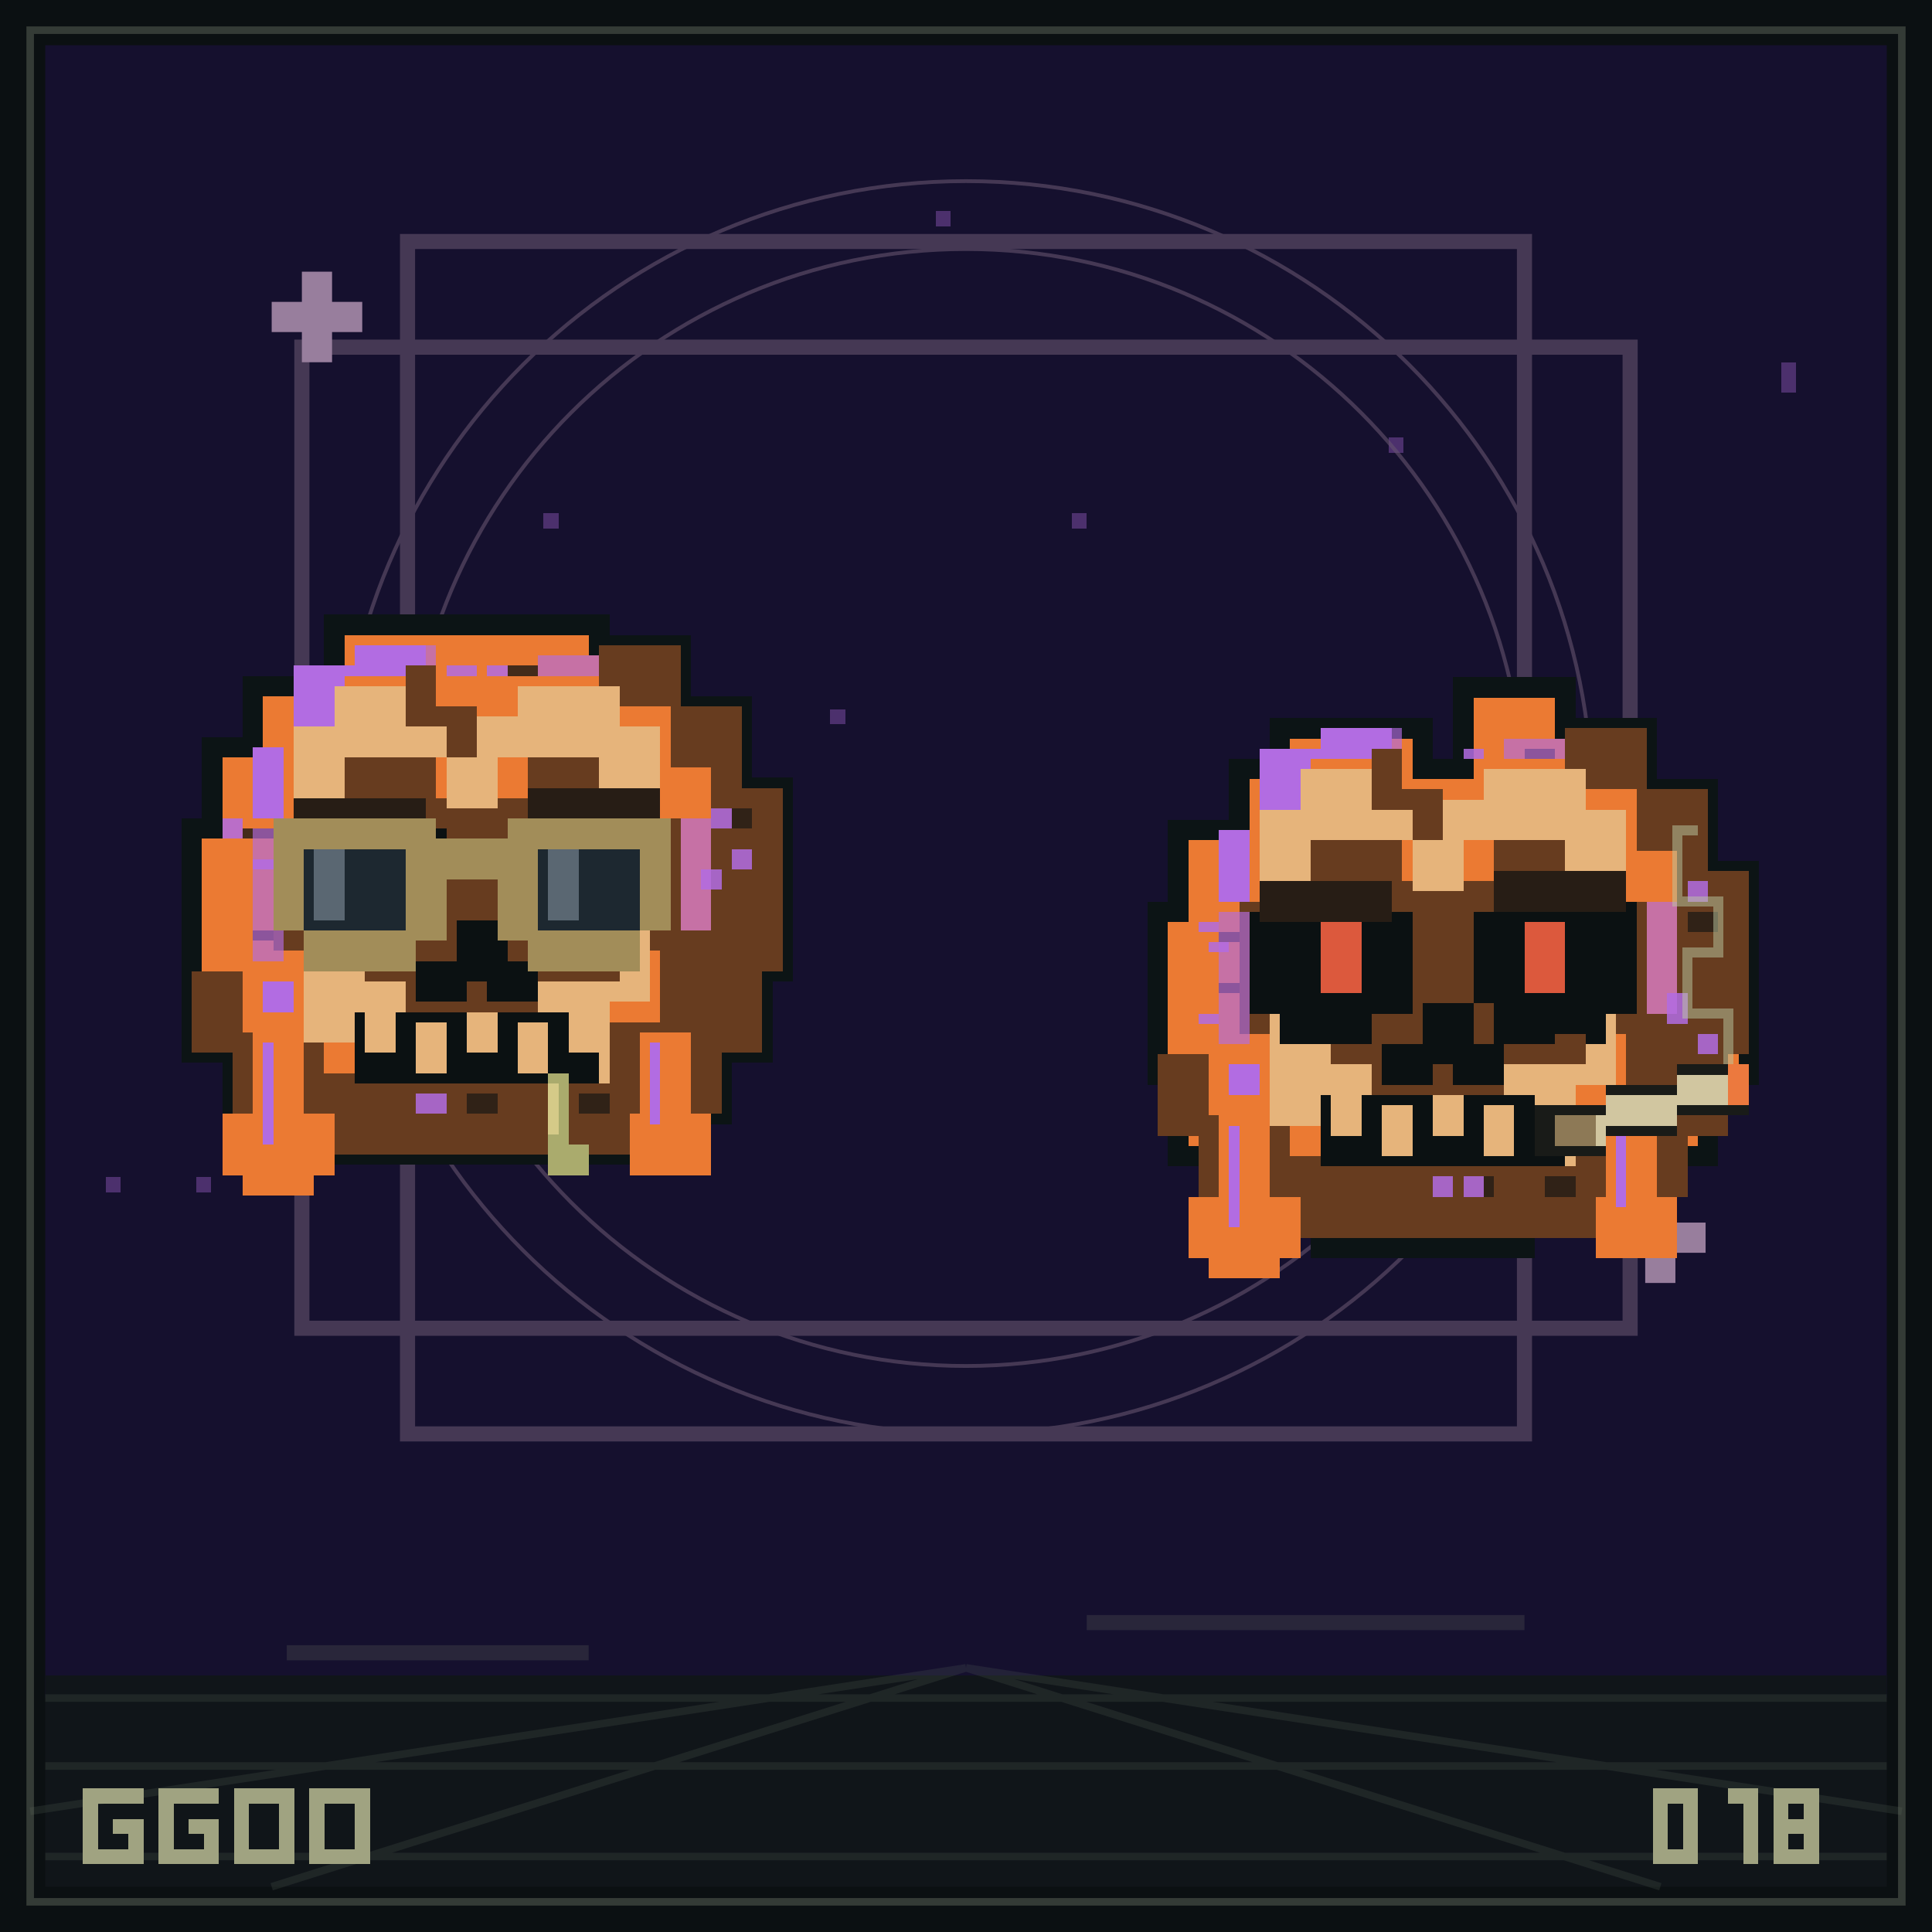
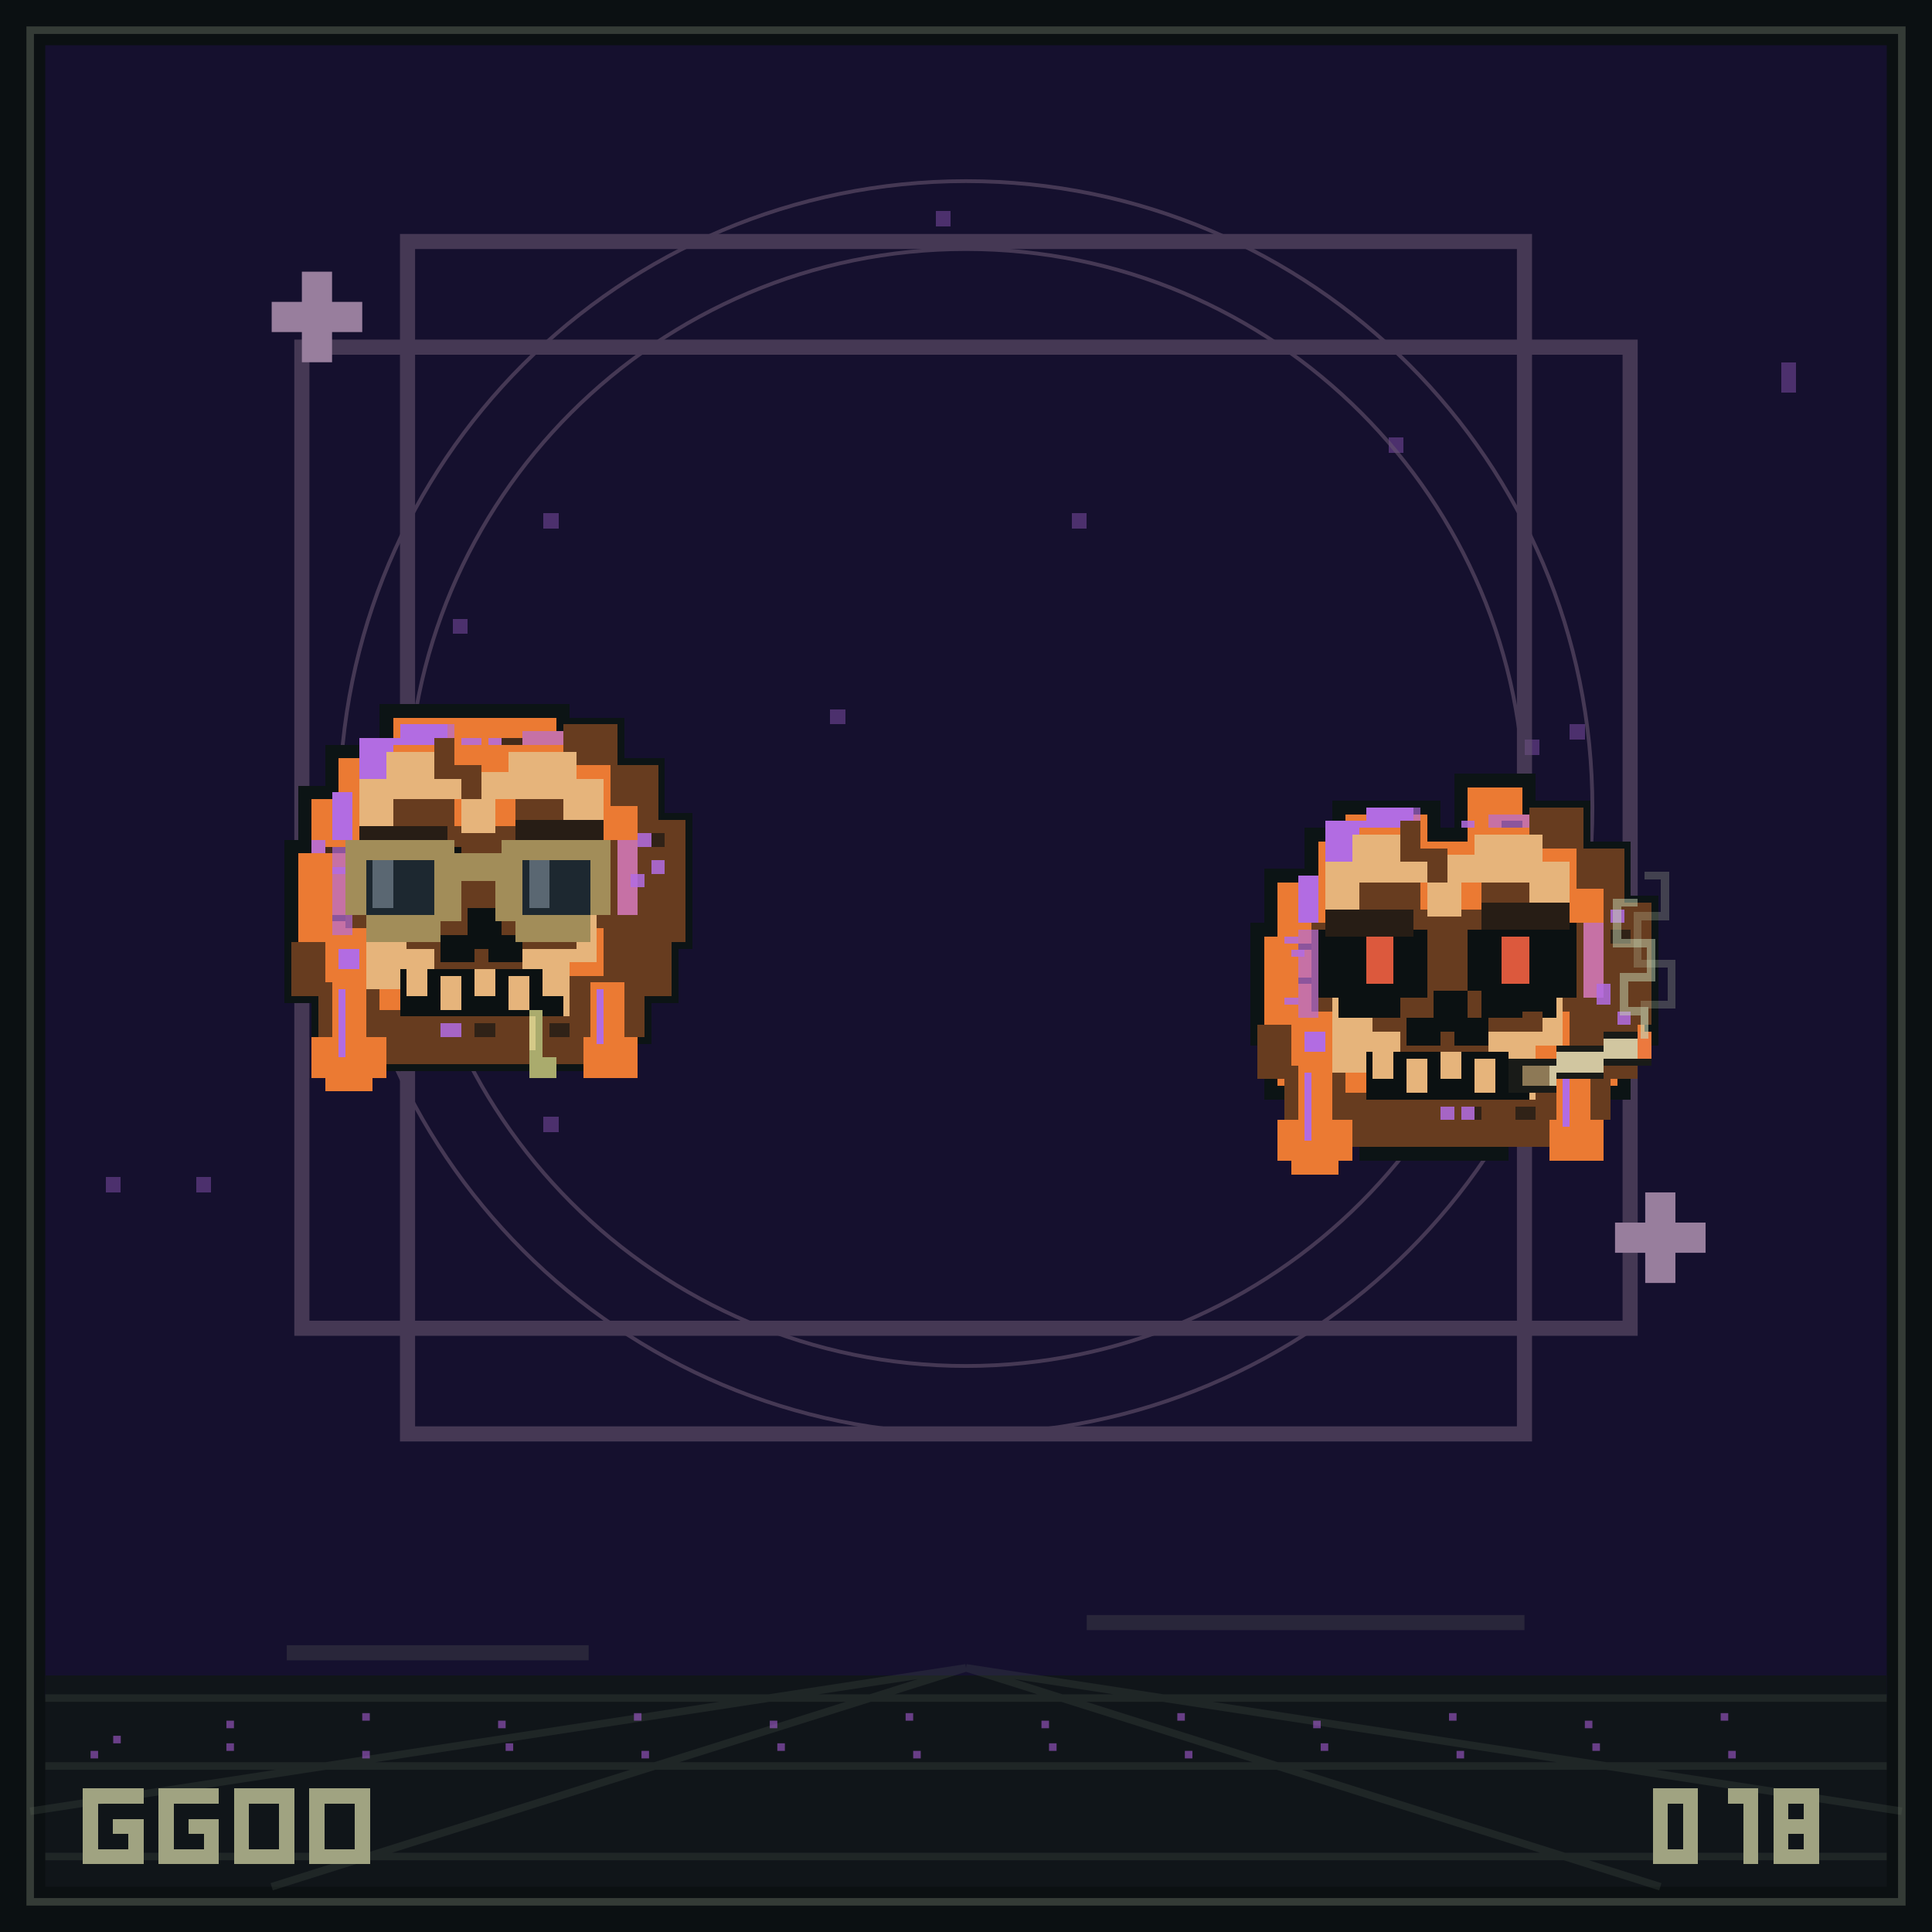
- <svg xmlns="http://www.w3.org/2000/svg" width="512" height="512" viewBox="0 0 512 512" role="img">
+ <svg xmlns="http://www.w3.org/2000/svg" width="512" height="512" viewBox="0 0 512 512" role="img" data-mint-block="52753189">
  <rect width="512" height="512" fill="#0b1012" />
  <rect x="12" y="12" width="488" height="438" fill="#15102e" />
  <g shape-rendering="crispEdges" opacity=".35">
    <rect x="160" y="280" width="4" height="4" fill="#b26ce2" />
    <rect x="416" y="192" width="4" height="4" fill="#b26ce2" />
    <rect x="120" y="164" width="4" height="4" fill="#b26ce2" />
    <rect x="28" y="312" width="4" height="4" fill="#b26ce2" />
    <rect x="472" y="96" width="4" height="4" fill="#b26ce2" />
    <rect x="404" y="196" width="4" height="4" fill="#b26ce2" />
    <rect x="344" y="244" width="4" height="4" fill="#b26ce2" />
    <rect x="144" y="296" width="4" height="4" fill="#b26ce2" />
    <rect x="472" y="100" width="4" height="4" fill="#b26ce2" />
    <rect x="284" y="136" width="4" height="4" fill="#b26ce2" />
    <rect x="248" y="56" width="4" height="4" fill="#b26ce2" />
    <rect x="368" y="116" width="4" height="4" fill="#b26ce2" />
    <rect x="144" y="136" width="4" height="4" fill="#b26ce2" />
    <rect x="52" y="312" width="4" height="4" fill="#b26ce2" />
    <rect x="220" y="188" width="4" height="4" fill="#b26ce2" />
    <rect x="92" y="212" width="4" height="4" fill="#b26ce2" />
    <animate attributeName="opacity" values=".25;.5;.25" dur="6s" repeatCount="indefinite" />
  </g>
  <g fill="none" stroke="#66546e" opacity=".6">
    <path stroke-width="4" d="M108 64h296v316H108zM80 92h352v260H80z" />
    <circle cx="256" cy="214" r="166" />
    <circle cx="256" cy="214" r="148" />
  </g>
  <path fill="#987e9d" d="M72 80h8v-8h8v8h8v8h-8v8h-8v-8h-8zm356 244h8v-8h8v8h8v8h-8v8h-8v-8h-8z" />
  <path fill="#101519" d="M12 444h488v56H12z" />
  <path stroke="#647264" stroke-width="2" opacity=".18" d="M12 450h488M12 468h488M12 492h488M256 442L72 500m184-58 184 58M256 442L8 480m248-38 248 38" />
  <path fill="#777c69" opacity=".2" d="M76 436h80v4H76zm212-8h116v4H288z" />
-   <g transform="translate(40 144) scale(2.7)" shape-rendering="crispEdges">
+   <g opacity=".55">
+     <rect x="30" y="460" width="2" height="2" fill="#b562e3" />
+     <rect x="60" y="456" width="2" height="2" fill="#b462e3" />
+     <rect x="96" y="454" width="2" height="2" fill="#b060e0" />
+     <rect x="132" y="456" width="2" height="2" fill="#b060e0" />
+     <rect x="168" y="454" width="2" height="2" fill="#b060e0" />
+     <rect x="204" y="456" width="2" height="2" fill="#b060e0" />
+     <rect x="240" y="454" width="2" height="2" fill="#b060e0" />
+     <rect x="276" y="456" width="2" height="2" fill="#b060e0" />
+     <rect x="312" y="454" width="2" height="2" fill="#b060e0" />
+     <rect x="348" y="456" width="2" height="2" fill="#b060e0" />
+     <rect x="384" y="454" width="2" height="2" fill="#b060e0" />
+     <rect x="420" y="456" width="2" height="2" fill="#b060e0" />
+     <rect x="456" y="454" width="2" height="2" fill="#b060e0" />
+     <rect x="24" y="464" width="2" height="2" fill="#b060e0" />
+     <rect x="60" y="462" width="2" height="2" fill="#b060e0" />
+     <rect x="96" y="464" width="2" height="2" fill="#b060e0" />
+     <rect x="134" y="462" width="2" height="2" fill="#b161e1" />
+     <rect x="170" y="464" width="2" height="2" fill="#b161e1" />
+     <rect x="206" y="462" width="2" height="2" fill="#b161e1" />
+     <rect x="242" y="464" width="2" height="2" fill="#b161e1" />
+     <rect x="278" y="462" width="2" height="2" fill="#b161e1" />
+     <rect x="314" y="464" width="2" height="2" fill="#b161e1" />
+     <rect x="350" y="462" width="2" height="2" fill="#b161e1" />
+     <rect x="386" y="464" width="2" height="2" fill="#b161e1" />
+     <rect x="422" y="462" width="2" height="2" fill="#b161e1" />
+     <rect x="458" y="464" width="2" height="2" fill="#b161e1" />
+   </g>
+   <g transform="translate(70 174) scale(1.8)" shape-rendering="crispEdges">
    <g transform="translate(32 32) scale(1) translate(-32 -32)">
      <g>
-         <animateTransform attributeName="transform" type="translate" values="0 0;2 -2;0 -4;-2 -2;0 0" dur="4s" begin="-0s" repeatCount="indefinite" />
+         <animateMotion path="M12 0a12 9 0 1 1-24 0a12 9 0 1 1 24 0" dur="4s" begin="-0s" repeatCount="indefinite" />
        <g>
          <animateTransform attributeName="transform" type="rotate" values="0 32 34;-360 32 34" dur="6s" begin="-0s" repeatCount="indefinite" />
          <g transform="translate(32 50)">
            <g>
              <animateTransform attributeName="transform" type="scale" values="1 1;1.08 .92;1 1;.94 1.06;1 1" dur="4s" repeatCount="indefinite" />
              <g transform="translate(-32 -50)">
                <path d="M18 8h26v2h8v6h6v8h4v18h-2v8h-4v6h-8v4H18v-4H8v-6H4V28h2V20h4v-6h8z" fill="#eb7a33" stroke="#0c1415" stroke-width="2" />
                <path fill="#673c1f" d="M44 10h8v6h6v8h4v18h-2v8h-4v6h-8v4H18v-4H8v-6H4v-8h5v6h8v4h25v-5h8v-9h5V22h-4v-6h-7z" />
                <path fill="#b26ce2" d="M14 18h5v-5h8v-3h-7v2h-6zm-4 9h3v-7h-3zm1 16h3v5h-3z" />
                <g opacity=".85">
                  <rect x="9" y="28" width="3" height="1" fill="#271d15" />
                  <rect x="57" y="30" width="2" height="2" fill="#b26ce2" />
                  <rect x="30" y="12" width="2" height="1" fill="#b26ce2" />
                  <rect x="42" y="54" width="3" height="2" fill="#271d15" />
                  <rect x="10" y="31" width="2" height="1" fill="#b26ce2" />
                  <rect x="57" y="26" width="2" height="2" fill="#b26ce2" />
                  <rect x="35" y="12" width="3" height="1" fill="#271d15" />
                  <rect x="27" y="54" width="2" height="2" fill="#b26ce2" />
                  <rect x="7" y="28" width="2" height="1" fill="#b26ce2" />
                  <rect x="56" y="26" width="3" height="2" fill="#271d15" />
                  <rect x="33" y="12" width="2" height="1" fill="#b26ce2" />
                  <rect x="26" y="54" width="2" height="2" fill="#b26ce2" />
                  <rect x="10" y="38" width="3" height="1" fill="#271d15" />
                  <rect x="54" y="32" width="2" height="2" fill="#b26ce2" />
                  <rect x="29" y="12" width="2" height="1" fill="#b26ce2" />
                  <rect x="31" y="54" width="3" height="2" fill="#271d15" />
                  <rect x="7" y="27" width="2" height="1" fill="#b26ce2" />
                  <rect x="55" y="26" width="2" height="2" fill="#b26ce2" />
                </g>
                <g transform="translate(32 34)">
                  <g>
                    <animateTransform attributeName="transform" type="scale" values="1 1;.97 1.03;1 1;1.03 .97;1 1" dur="4s" repeatCount="indefinite" />
                    <g transform="translate(-32 -34)">
                      <path fill="#673c1f" d="M16 20h12v5h9v-5h11v7h4v13h-8v6H20v-6h-8V27h4z" />
                      <path fill="#e6b47b" d="M18 14h10v3h8v-3h10v4h4v8h-6v-5H34v5h-5v-5H19v5h-5v-8h4zM15 38h6v5h4v4h13v-4h5v-5h6v7h-4v8H20v-4h-5z" />
                      <path fill="#b26ce2" opacity=".65" d="M20 10h8v3h-8zm18 1h6v2h-6zM10 28h3v13h-3zm42-1h3v11h-3z" />
                      <path fill="#0b1112" d="M15 25h11v3h3v10h-4v3h-9v-3h-3V28h2zM38 24h10v3h3v11h-3v3H37v-4h-2V28h3zM30 37h5v4h3v4h-5v-2h-2v2h-5v-4h4zM20 46h24v7H20z" />
                      <g fill="#dc593d">
                        <path d="M20 29h4v7h-4zm20 0h4v7h-4z" />
                        <animate attributeName="opacity" values="1;1;0;1;1" keyTimes="0;.32;.37;.42;1" dur="5s" repeatCount="indefinite" />
                        <animateTransform attributeName="transform" type="translate" values="0 0;1 0;0 0;-1 0;0 0" dur="4s" repeatCount="indefinite" />
                      </g>
                      <path fill="#271d15" d="M14 25h13v4H14zm23-1h13v4H37z" />
                      <g>
                        <path fill="#e6b47b" d="M21 46h3v4h-3zm5 1h3v5h-3zm5-1h3v4h-3zm5 1h3v5h-3zm5-2h3v5h-3z" />
                        <animateTransform attributeName="transform" type="translate" values="0 0;0 1;0 0;0 -1;0 0" dur="3s" repeatCount="indefinite" />
                      </g>
                      <path fill="#673c1f" d="M25 12h3v4h4v5h-3v-3h-4zm18 28h3v3h-3z" />
                    </g>
                  </g>
                </g>
                <path fill="#eb7a33" d="M10 46h5v10h3v6h-2v2H9v-2H7v-6h3zM48 48h5v8h2v6h-8v-6h1z">
                  <animate attributeName="d" values="M10 46h5v10h3v6h-2v2H9v-2H7v-6h3zM48 48h5v8h2v6h-8v-6h1z;M10 46h5v13h3v6h-2v2H9v-2H7v-6h3zM48 48h5v6h2v6h-8v-6h1z;M10 46h5v10h3v6h-2v2H9v-2H7v-6h3zM48 48h5v8h2v6h-8v-6h1z;M10 46h5v7h3v6h-2v2H9v-2H7v-6h3zM48 48h5v11h2v6h-8v-6h1z;M10 46h5v10h3v6h-2v2H9v-2H7v-6h3zM48 48h5v8h2v6h-8v-6h1z" dur="4s" repeatCount="indefinite" />
                </path>
                <path fill="#b26ce2" d="M11 49h1v10h-1zm38 0h1v8h-1z" />
                <path fill="#aaab6d" d="M39 52h2v7h2v3h-4z" />
                <path fill="#d5ca88" d="M39 53h1v5h-1z" />
                <path fill="#a28d59" d="M12 27h16v2h7v-2h16v11h-3v4H37v-3h-3v-6h-5v6h-3v3H15v-4h-3z" />
                <path fill="#1d2830" d="M15 30h10v8H15zm23 0h10v8H38z" />
                <path fill="#5a6772" d="M16 30h3v7h-3zm23 0h3v7h-3z" />
              </g>
            </g>
          </g>
        </g>
      </g>
    </g>
  </g>
-   <g transform="translate(296 166) scale(2.7)" shape-rendering="crispEdges">
+   <g transform="translate(326 196) scale(1.8)" shape-rendering="crispEdges">
    <g transform="translate(32 32) scale(1) translate(-32 -32)">
      <g>
-         <animateTransform attributeName="transform" type="translate" values="0 0;2 -2;0 -4;-2 -2;0 0" dur="5s" begin="-1s" repeatCount="indefinite" />
+         <animateMotion path="M12 0a12 9 0 1 1-24 0a12 9 0 1 1 24 0" dur="5s" begin="-1s" repeatCount="indefinite" />
        <g>
          <animateTransform attributeName="transform" type="rotate" values="0 32 34;360 32 34" dur="7s" begin="-0s" repeatCount="indefinite" />
          <g transform="translate(32 50)">
            <g>
              <animateTransform attributeName="transform" type="scale" values="1 1;1.08 .92;1 1;.94 1.06;1 1" dur="5s" repeatCount="indefinite" />
              <g transform="translate(-32 -50)">
                <path d="M16 10h14v4h4V6h10v4h8v6h6v8h4v20h-4v8h-8v6H40v3H20v-3H10v-6H6v-8H4V28h2V20h6v-6h4z" fill="#eb7a33" stroke="#0c1415" stroke-width="2" />
                <path fill="#673c1f" d="M44 10h8v6h6v8h4v18h-2v8h-4v6h-8v4H18v-4H8v-6H4v-8h5v6h8v4h25v-5h8v-9h5V22h-4v-6h-7z" />
                <path fill="#b26ce2" d="M14 18h5v-5h8v-3h-7v2h-6zm-4 9h3v-7h-3zm1 16h3v5h-3z" />
                <g opacity=".85">
                  <rect x="10" y="30" width="3" height="1" fill="#271d15" />
                  <rect x="54" y="37" width="2" height="2" fill="#b26ce2" />
                  <rect x="34" y="12" width="2" height="1" fill="#b26ce2" />
                  <rect x="34" y="54" width="3" height="2" fill="#271d15" />
                  <rect x="9" y="31" width="2" height="1" fill="#b26ce2" />
                  <rect x="54" y="36" width="2" height="2" fill="#b26ce2" />
                  <rect x="40" y="12" width="3" height="1" fill="#271d15" />
                  <rect x="31" y="54" width="2" height="2" fill="#b26ce2" />
                  <rect x="8" y="38" width="2" height="1" fill="#b26ce2" />
                  <rect x="56" y="28" width="3" height="2" fill="#271d15" />
                  <rect x="20" y="12" width="2" height="1" fill="#b26ce2" />
                  <rect x="34" y="54" width="2" height="2" fill="#b26ce2" />
                  <rect x="10" y="35" width="3" height="1" fill="#271d15" />
                  <rect x="56" y="25" width="2" height="2" fill="#b26ce2" />
                  <rect x="34" y="12" width="2" height="1" fill="#b26ce2" />
                  <rect x="42" y="54" width="3" height="2" fill="#271d15" />
                  <rect x="8" y="29" width="2" height="1" fill="#b26ce2" />
                  <rect x="57" y="40" width="2" height="2" fill="#b26ce2" />
                </g>
                <g transform="translate(32 34)">
                  <g>
                    <animateTransform attributeName="transform" type="scale" values="1 1;.97 1.03;1 1;1.03 .97;1 1" dur="5s" repeatCount="indefinite" />
                    <g transform="translate(-32 -34)">
                      <path fill="#673c1f" d="M16 20h12v5h9v-5h11v7h4v13h-8v6H20v-6h-8V27h4z" />
                      <path fill="#e6b47b" d="M18 14h10v3h8v-3h10v4h4v8h-6v-5H34v5h-5v-5H19v5h-5v-8h4zM15 38h6v5h4v4h13v-4h5v-5h6v7h-4v8H20v-4h-5z" />
                      <path fill="#b26ce2" opacity=".65" d="M20 10h8v3h-8zm18 1h6v2h-6zM10 28h3v13h-3zm42-1h3v11h-3z" />
                      <path fill="#0b1112" d="M15 25h11v3h3v10h-4v3h-9v-3h-3V28h2zM38 24h10v3h3v11h-3v3H37v-4h-2V28h3zM30 37h5v4h3v4h-5v-2h-2v2h-5v-4h4zM20 46h24v7H20z" />
                      <g fill="#dc593d">
                        <path d="M20 29h4v7h-4zm20 0h4v7h-4z" />
                        <animate attributeName="opacity" values="1;1;0;1;1" keyTimes="0;.32;.37;.42;1" dur="5s" repeatCount="indefinite" />
                        <animateTransform attributeName="transform" type="translate" values="0 0;1 0;0 0;-1 0;0 0" dur="4s" repeatCount="indefinite" />
                      </g>
                      <path fill="#271d15" d="M14 25h13v4H14zm23-1h13v4H37z" />
                      <g>
                        <path fill="#e6b47b" d="M21 46h3v4h-3zm5 1h3v5h-3zm5-1h3v4h-3zm5 1h3v5h-3zm5-2h3v5h-3z" />
                        <animateTransform attributeName="transform" type="translate" values="0 0;0 1;0 0;0 -1;0 0" dur="3s" repeatCount="indefinite" />
                      </g>
                      <path fill="#673c1f" d="M25 12h3v4h4v5h-3v-3h-4zm18 28h3v3h-3z" />
                    </g>
                  </g>
                </g>
                <path fill="#eb7a33" d="M10 46h5v10h3v6h-2v2H9v-2H7v-6h3zM48 48h5v8h2v6h-8v-6h1z">
                  <animate attributeName="d" values="M10 46h5v10h3v6h-2v2H9v-2H7v-6h3zM48 48h5v8h2v6h-8v-6h1z;M10 46h5v13h3v6h-2v2H9v-2H7v-6h3zM48 48h5v6h2v6h-8v-6h1z;M10 46h5v10h3v6h-2v2H9v-2H7v-6h3zM48 48h5v8h2v6h-8v-6h1z;M10 46h5v7h3v6h-2v2H9v-2H7v-6h3zM48 48h5v11h2v6h-8v-6h1z;M10 46h5v10h3v6h-2v2H9v-2H7v-6h3zM48 48h5v8h2v6h-8v-6h1z" dur="5s" repeatCount="indefinite" />
                </path>
                <path fill="#b26ce2" d="M11 49h1v10h-1zm38 0h1v8h-1z" />
                <path fill="#191b18" d="M41 47h7v-2h7v-2h7v5h-7v2h-7v2h-7z" />
                <path fill="#d1c6a0" d="M43 48h5v-2h7v-2h5v3h-5v2h-7v2h-5z" />
                <path fill="#8d7956" d="M43 48h4v3h-4z" />
                <g fill="#ec793e">
                  <path d="M60 43h2v4h-2z" />
                  <animate attributeName="opacity" values=".45;1;.45" dur="4s" repeatCount="indefinite" />
                </g>
-                 <g fill="none" stroke="#bcc9a3" stroke-width="1" opacity=".5">
-                   <path d="M60 43v-5h-4v-6h3v-5h-4v-7h2">
-                     <animate attributeName="d" values="M60 43v-5h-4v-6h3v-5h-4v-7h2;M60 43v-5h-2v-6h-2v-5h4v-7h-3;M60 43v-5h-4v-6h3v-5h-4v-7h2" dur="4s" repeatCount="indefinite" />
+                 <g transform="translate(61 44 )" fill="none" stroke="#c6d5b4" stroke-width="1.2">
+                   <path opacity=".5" d="M0 0v-4h-3v-5h4v-5h-5v-6h3">
+                     <animate attributeName="d" values="M0 0v-4h-3v-5h4v-5h-5v-6h3;M0 0v-5h4v-6h-5v-7h4v-6h-3;M0 0v-4h-3v-5h4v-5h-5v-6h3" dur="4s" begin="-0s" repeatCount="indefinite" />
+                     <animate attributeName="opacity" values=".12;.65;.12" dur="4s" begin="-0s" repeatCount="indefinite" />
                  </path>
-                   <animateTransform attributeName="transform" type="translate" values="0 1;0 -4;0 1" dur="4s" repeatCount="indefinite" />
-                   <animate attributeName="opacity" values=".2;.65;.2" dur="4s" repeatCount="indefinite" />
+                   <path opacity=".25" d="M0 0v-5h4v-6h-5v-7h4v-6h-3">
+                     <animate attributeName="d" values="M0 0v-4h-3v-5h4v-5h-5v-6h3;M0 0v-5h4v-6h-5v-7h4v-6h-3;M0 0v-4h-3v-5h4v-5h-5v-6h3" dur="4s" begin="-2s" repeatCount="indefinite" />
+                     <animate attributeName="opacity" values=".12;.65;.12" dur="4s" begin="-2s" repeatCount="indefinite" />
+                   </path>
                </g>
              </g>
            </g>
          </g>
        </g>
      </g>
    </g>
  </g>
  <g fill="#a0a381" shape-rendering="crispEdges">
    <path d="M22 474h16v4H26v12h8v-4h-4v-4h8v12H22zM42 474h16v4H46v12h8v-4h-4v-4h8v12H42zM62 474h16v20H62zm4 4v12h8v-12zM82 474h16v20H82zm4 4v12h8v-12z" fill-rule="evenodd" />
    <path transform="translate(438 474)" d="M0 0h12v20H0zm4 4v12h4V4z" fill-rule="evenodd" />
    <path transform="translate(454 474)" d="M4 0h8v20H8V4H4z" fill-rule="evenodd" />
    <path transform="translate(470 474)" d="M0 0h12v20H0zm4 4v4h4V4zm0 8v4h4v-4z" fill-rule="evenodd" />
  </g>
  <path d="M8 8h496v496H8z" stroke="#687062" stroke-opacity=".45" stroke-width="2" fill="none" />
</svg>
